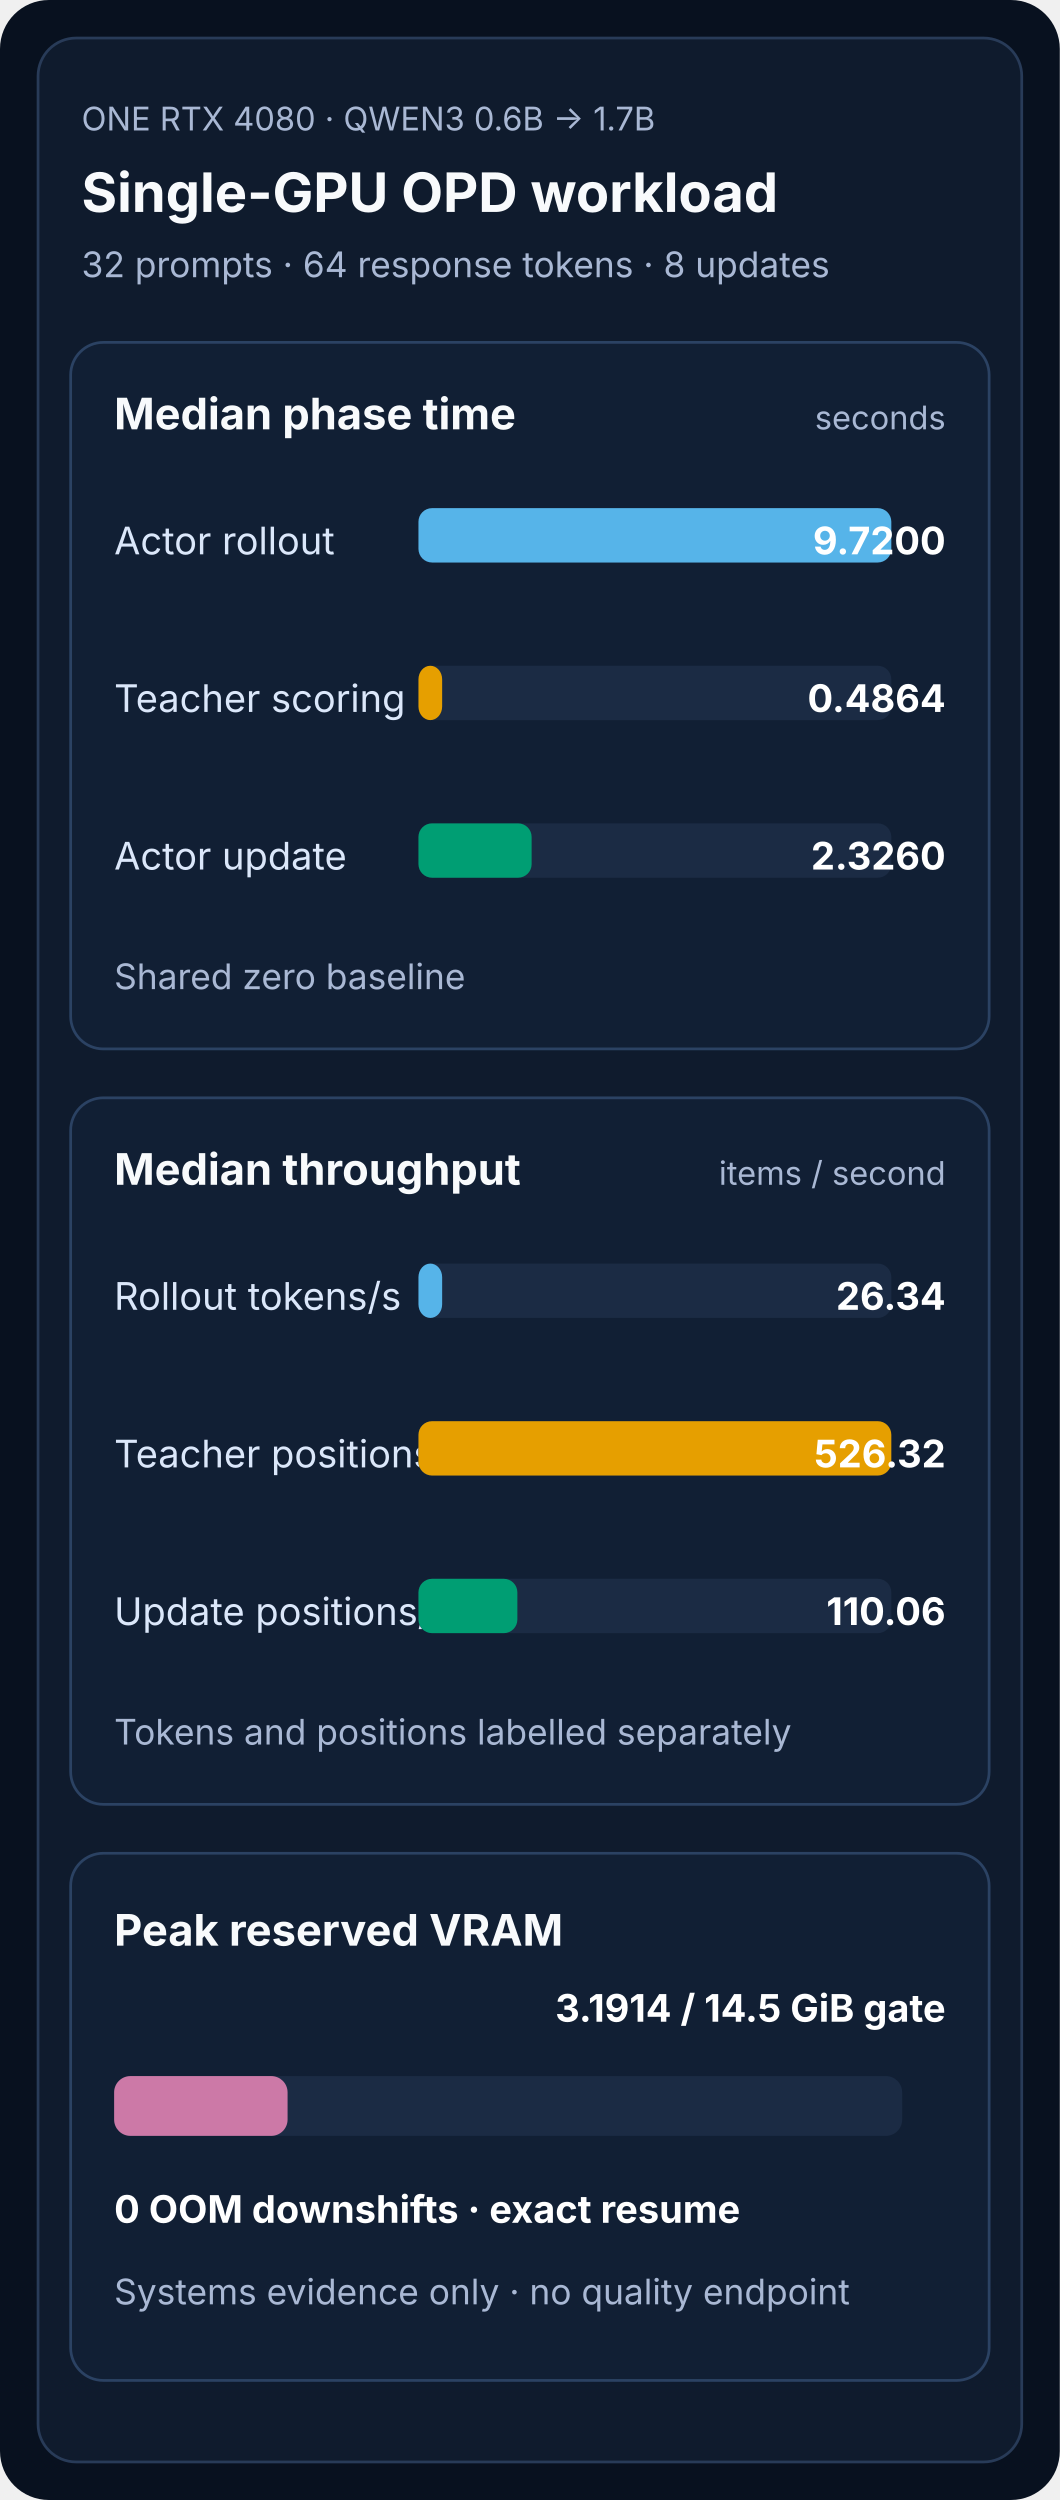
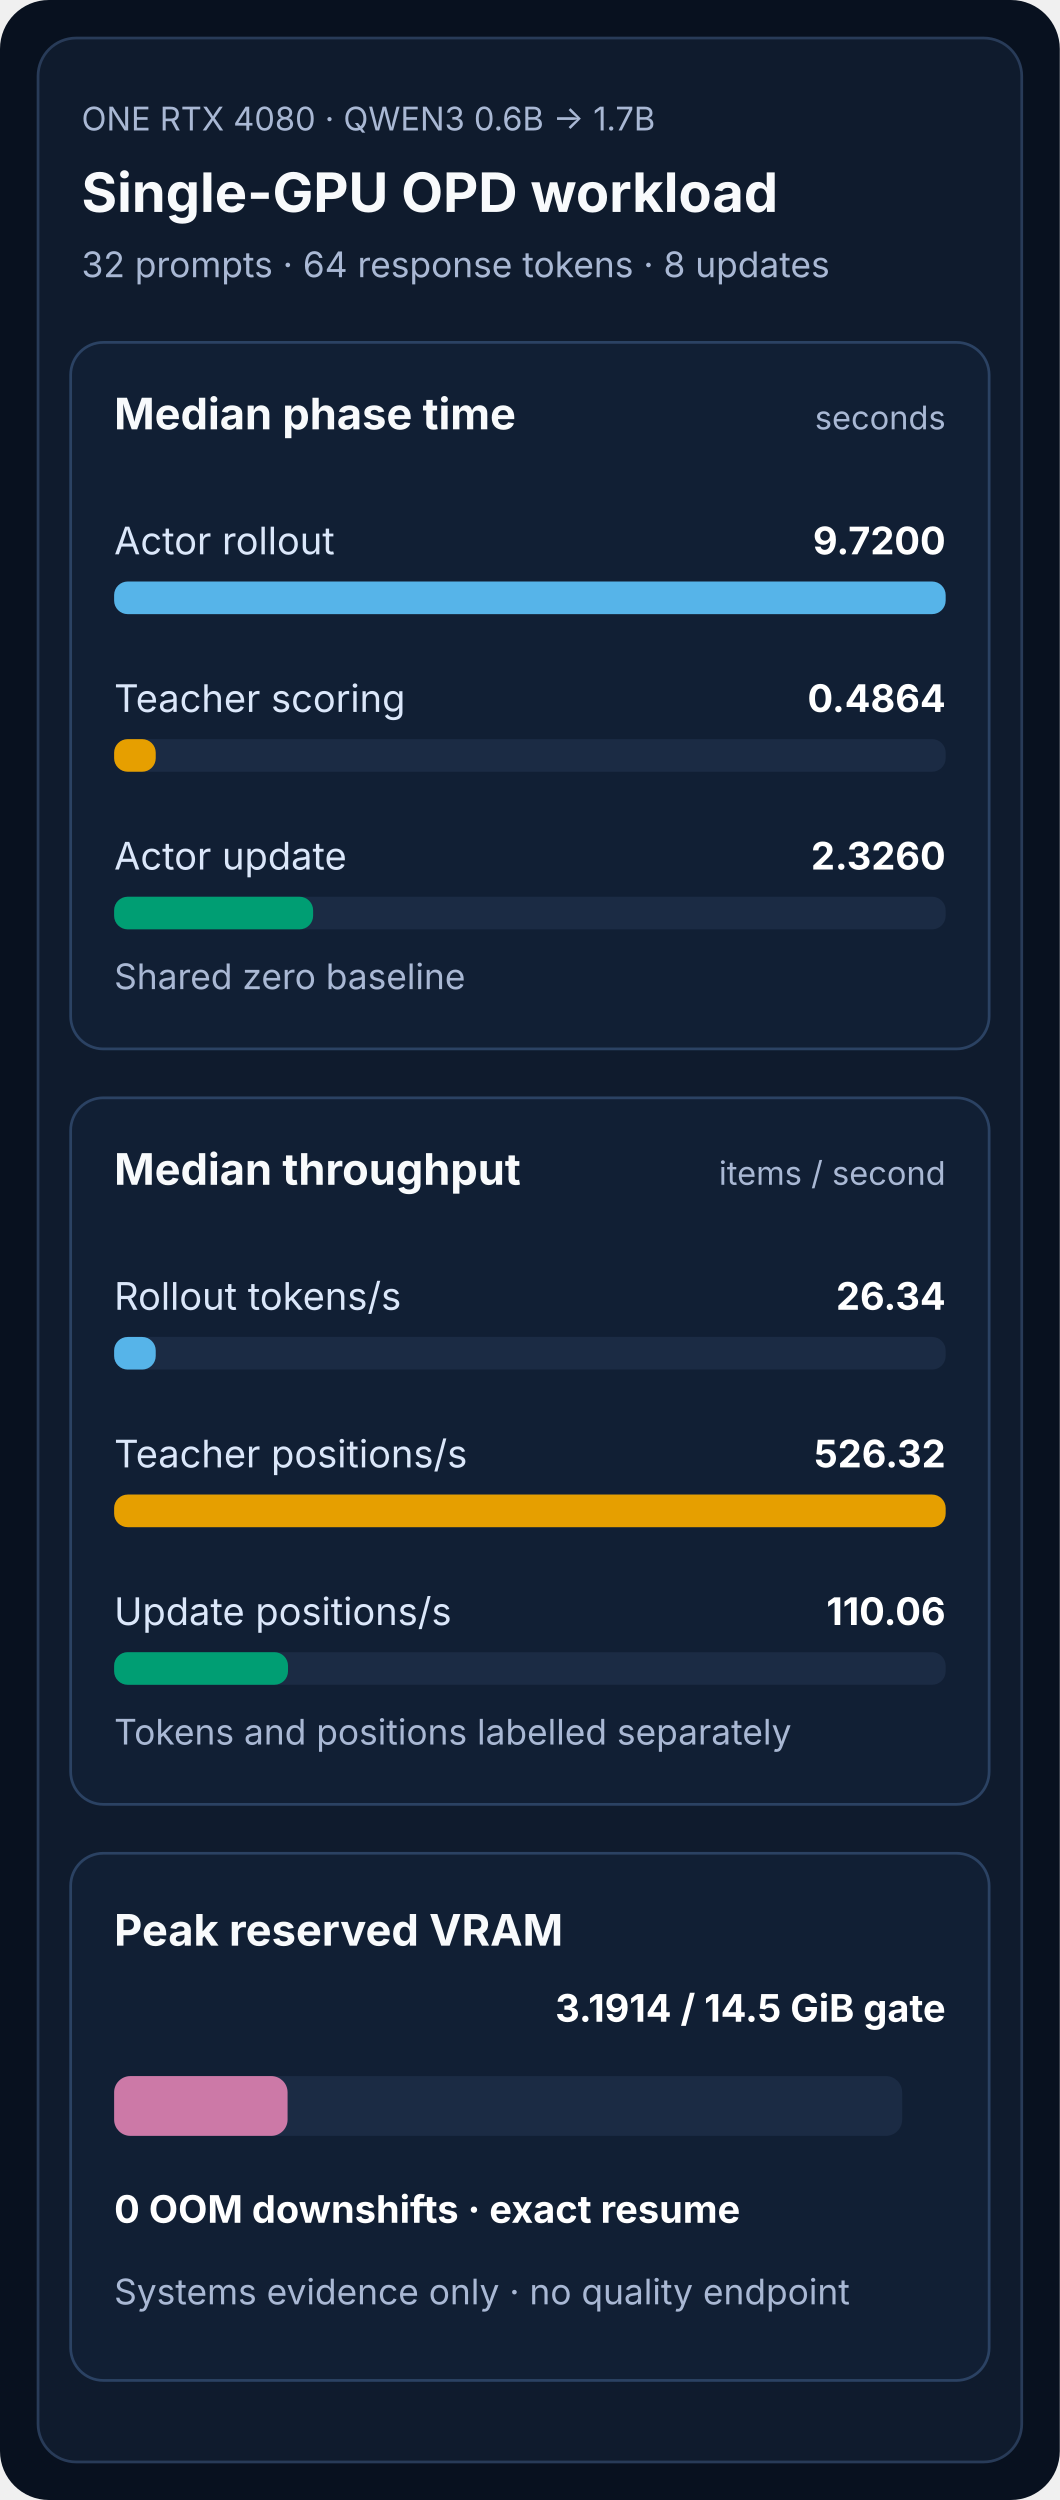
<svg xmlns="http://www.w3.org/2000/svg" viewBox="0 0 390 920" role="img" aria-labelledby="title desc">
  <style>
        text { font-family: Inter, Segoe UI, Arial, sans-serif; }
        .title { fill:#f8fafc; font-size:20px; font-weight:750; }
        .subtitle { fill:#a9b8d4; font-size:13px; }
        .panel-title { fill:#f8fafc; font-size:16px; font-weight:700; }
        .label { fill:#dbe7fa; font-size:14px; }
        .value { fill:#ffffff; font-size:14px; font-weight:700; }
        .note { fill:#a9b8d4; font-size:13px; }
        .small { fill:#a9b8d4; font-size:12px; }
        </style>
  <rect width="390" height="920" rx="18" fill="#08111f" />
  <rect x="14" y="14" width="362" height="892" rx="14" fill="#0f1b2d" stroke="#283b58" />
  <text x="30" y="48" class="small" text-anchor="start">ONE RTX 4080 · QWEN3 0.6B → 1.7B</text>
  <text x="30" y="78" class="title" text-anchor="start">Single-GPU OPD workload</text>
  <text x="30" y="102" class="subtitle" text-anchor="start">32 prompts · 64 response tokens · 8 updates</text>
  <rect x="26" y="126" width="338" height="260" rx="12" fill="#111f34" stroke="#2b4263" />
  <text x="42" y="158" class="panel-title" text-anchor="start">Median phase time</text>
  <text x="348" y="158" class="small" text-anchor="end">seconds</text>
  <text x="42" y="204" class="label" text-anchor="start">Actor rollout</text>
-   <rect x="154" y="187" width="174" height="20" rx="5" fill="#1b2b44" />
-   <rect x="154" y="187" width="174.00" height="20" rx="5" fill="#56B4E9" />
+   <rect x="42" y="214" width="306" height="12" rx="5" fill="#1b2b44" />
+   <rect x="42" y="214" width="306.00" height="12" rx="5" fill="#56B4E9" />
  <text x="348" y="204" class="value" text-anchor="end">9.7200</text>
  <text x="42" y="262" class="label" text-anchor="start">Teacher scoring</text>
-   <rect x="154" y="245" width="174" height="20" rx="5" fill="#1b2b44" />
-   <rect x="154" y="245" width="8.71" height="20" rx="5" fill="#E69F00" />
+   <rect x="42" y="272" width="306" height="12" rx="5" fill="#1b2b44" />
+   <rect x="42" y="272" width="15.31" height="12" rx="5" fill="#E69F00" />
  <text x="348" y="262" class="value" text-anchor="end">0.4864</text>
  <text x="42" y="320" class="label" text-anchor="start">Actor update</text>
-   <rect x="154" y="303" width="174" height="20" rx="5" fill="#1b2b44" />
-   <rect x="154" y="303" width="41.64" height="20" rx="5" fill="#009E73" />
+   <rect x="42" y="330" width="306" height="12" rx="5" fill="#1b2b44" />
+   <rect x="42" y="330" width="73.23" height="12" rx="5" fill="#009E73" />
  <text x="348" y="320" class="value" text-anchor="end">2.3260</text>
  <text x="42" y="364" class="note" text-anchor="start">Shared zero baseline</text>
  <rect x="26" y="404" width="338" height="260" rx="12" fill="#111f34" stroke="#2b4263" />
  <text x="42" y="436" class="panel-title" text-anchor="start">Median throughput</text>
  <text x="348" y="436" class="small" text-anchor="end">items / second</text>
  <text x="42" y="482" class="label" text-anchor="start">Rollout tokens/s</text>
-   <rect x="154" y="465" width="174" height="20" rx="5" fill="#1b2b44" />
-   <rect x="154" y="465" width="8.71" height="20" rx="5" fill="#56B4E9" />
+   <rect x="42" y="492" width="306" height="12" rx="5" fill="#1b2b44" />
+   <rect x="42" y="492" width="15.31" height="12" rx="5" fill="#56B4E9" />
  <text x="348" y="482" class="value" text-anchor="end">26.34</text>
  <text x="42" y="540" class="label" text-anchor="start">Teacher positions/s</text>
-   <rect x="154" y="523" width="174" height="20" rx="5" fill="#1b2b44" />
-   <rect x="154" y="523" width="174.00" height="20" rx="5" fill="#E69F00" />
+   <rect x="42" y="550" width="306" height="12" rx="5" fill="#1b2b44" />
+   <rect x="42" y="550" width="306.00" height="12" rx="5" fill="#E69F00" />
  <text x="348" y="540" class="value" text-anchor="end">526.32</text>
  <text x="42" y="598" class="label" text-anchor="start">Update positions/s</text>
-   <rect x="154" y="581" width="174" height="20" rx="5" fill="#1b2b44" />
-   <rect x="154" y="581" width="36.39" height="20" rx="5" fill="#009E73" />
+   <rect x="42" y="608" width="306" height="12" rx="5" fill="#1b2b44" />
+   <rect x="42" y="608" width="63.99" height="12" rx="5" fill="#009E73" />
  <text x="348" y="598" class="value" text-anchor="end">110.06</text>
  <text x="42" y="642" class="note" text-anchor="start">Tokens and positions labelled separately</text>
  <rect x="26" y="682" width="338" height="194" rx="12" fill="#111f34" stroke="#2b4263" />
  <text x="42" y="716" class="panel-title" text-anchor="start">Peak reserved VRAM</text>
  <text x="348" y="744" class="value" text-anchor="end">3.1914 / 14.5 GiB gate</text>
  <rect x="42" y="764" width="290" height="22" rx="6" fill="#1b2b44" />
  <rect x="42" y="764" width="63.83" height="22" rx="6" fill="#CC79A7" />
  <text x="42" y="818" class="value" text-anchor="start">0 OOM downshifts · exact resume</text>
  <text x="42" y="848" class="note" text-anchor="start">Systems evidence only · no quality endpoint</text>
</svg>
